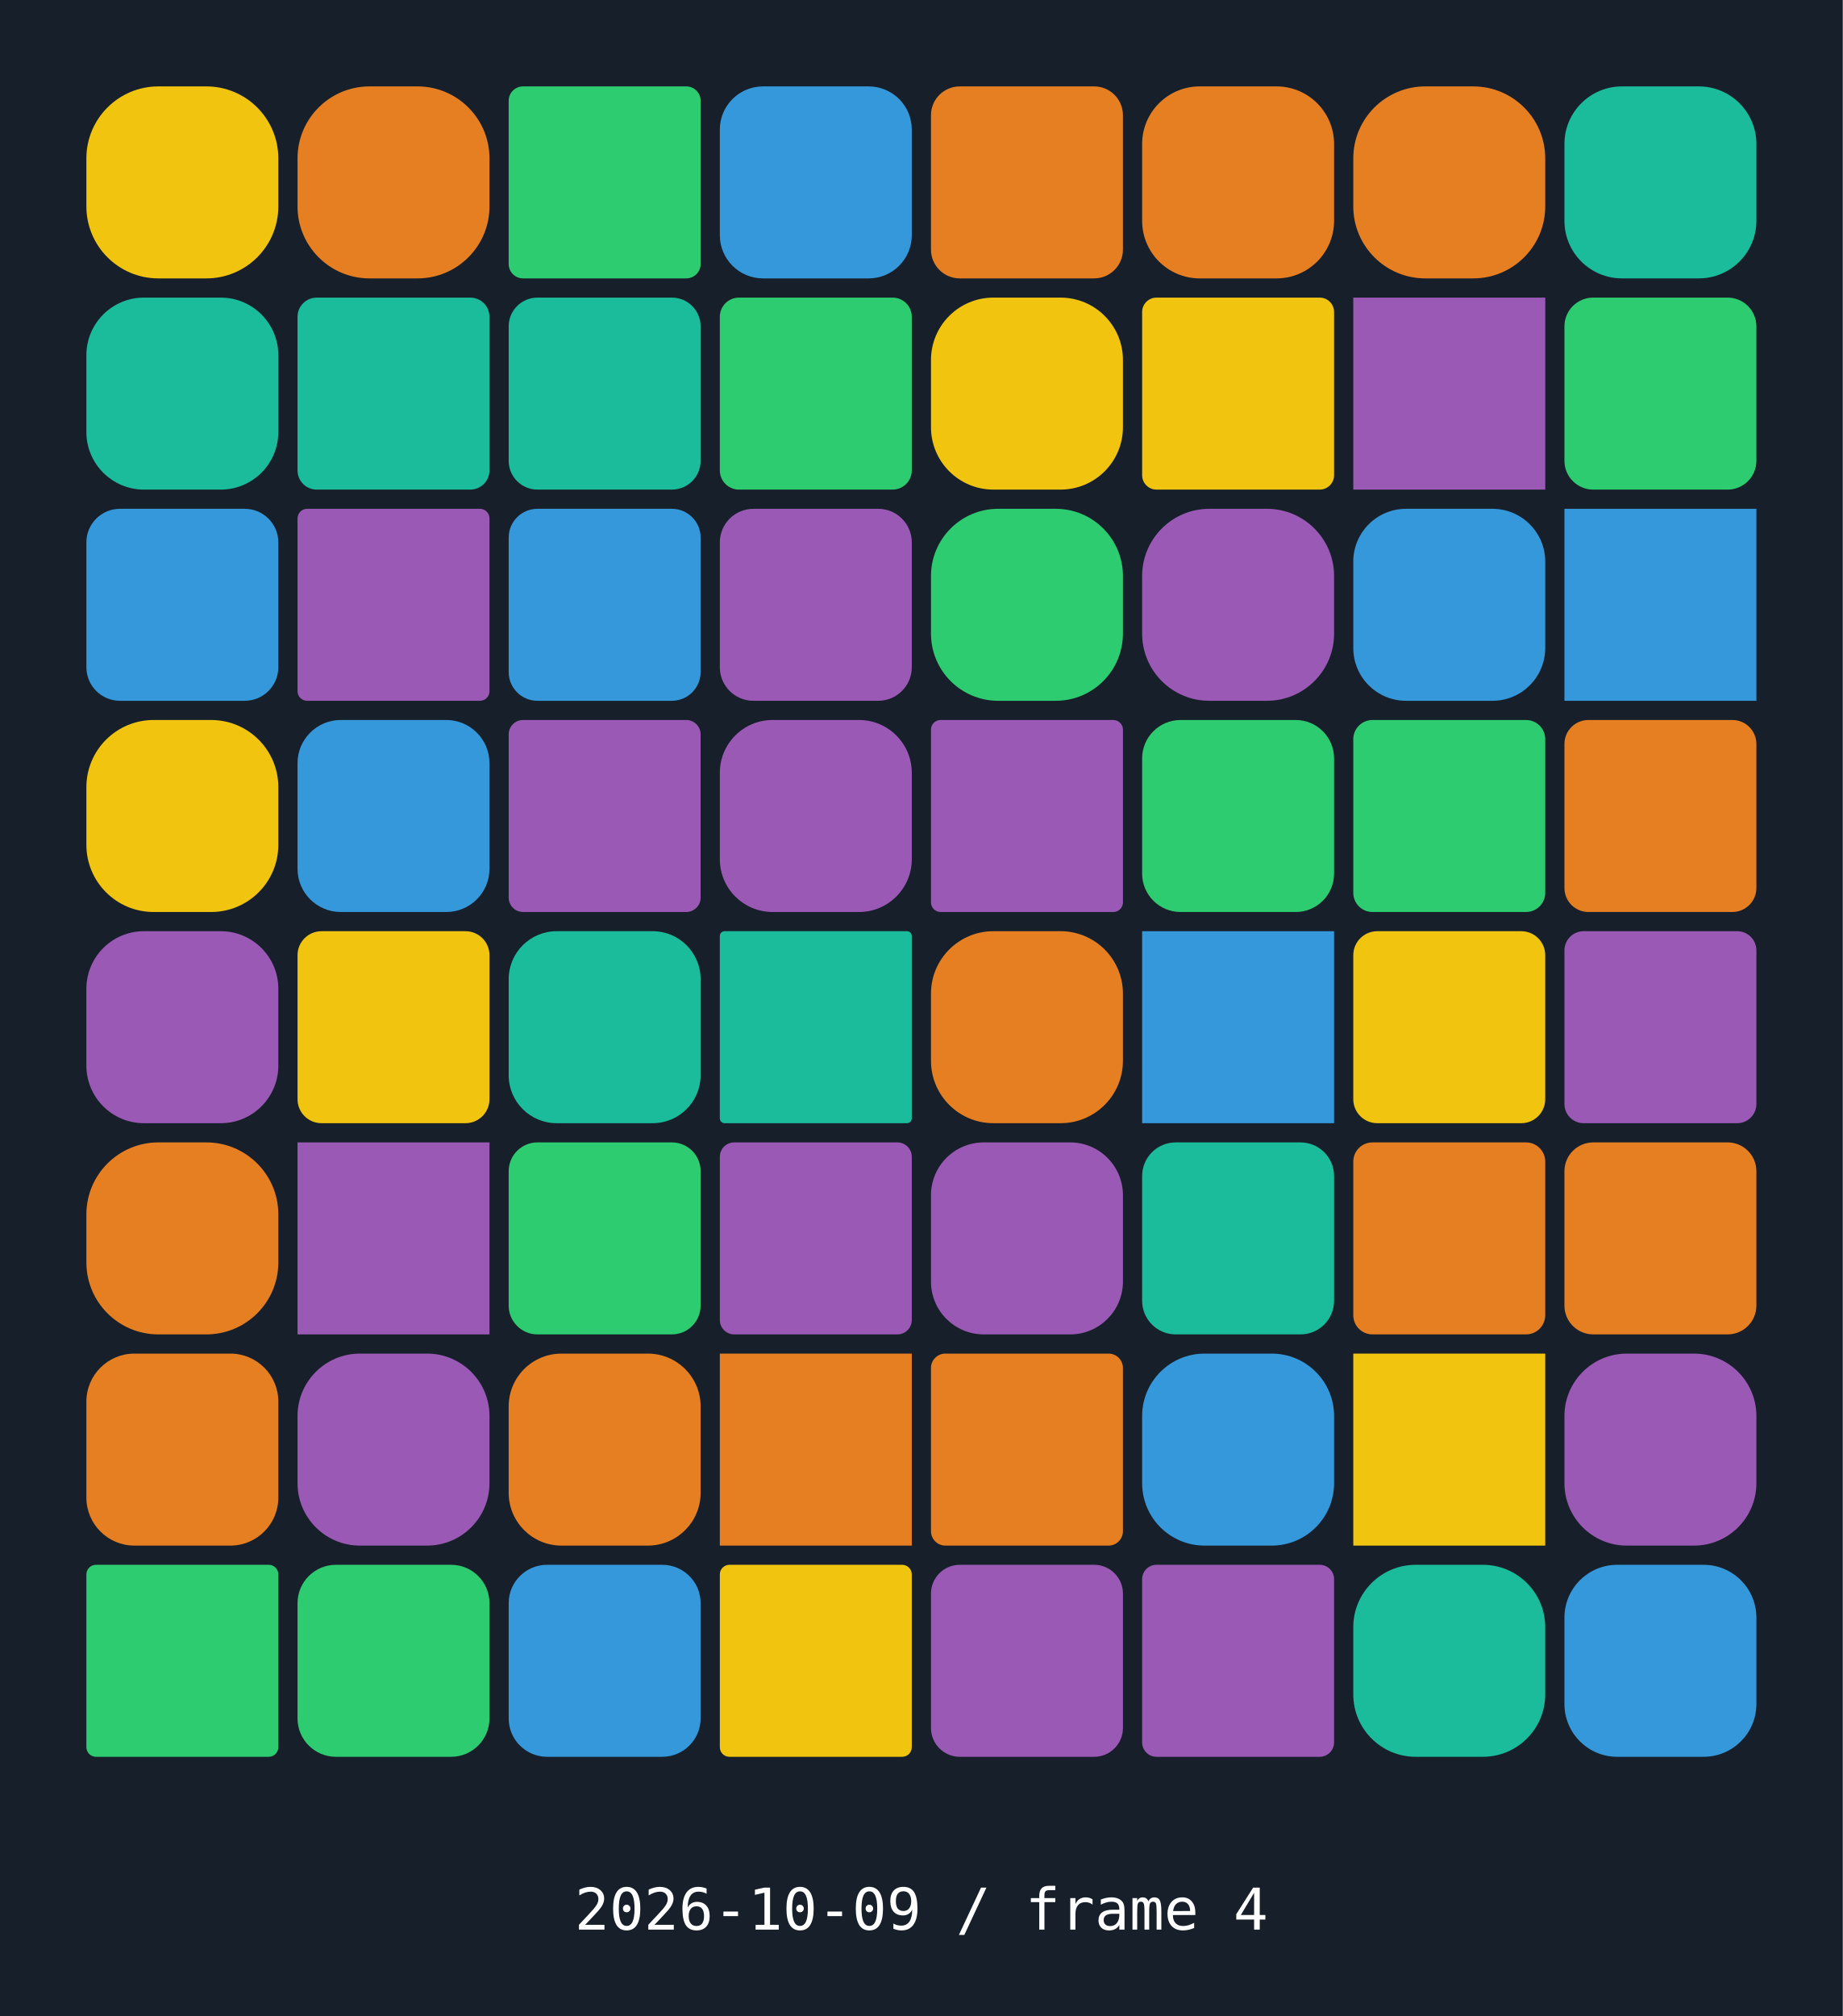
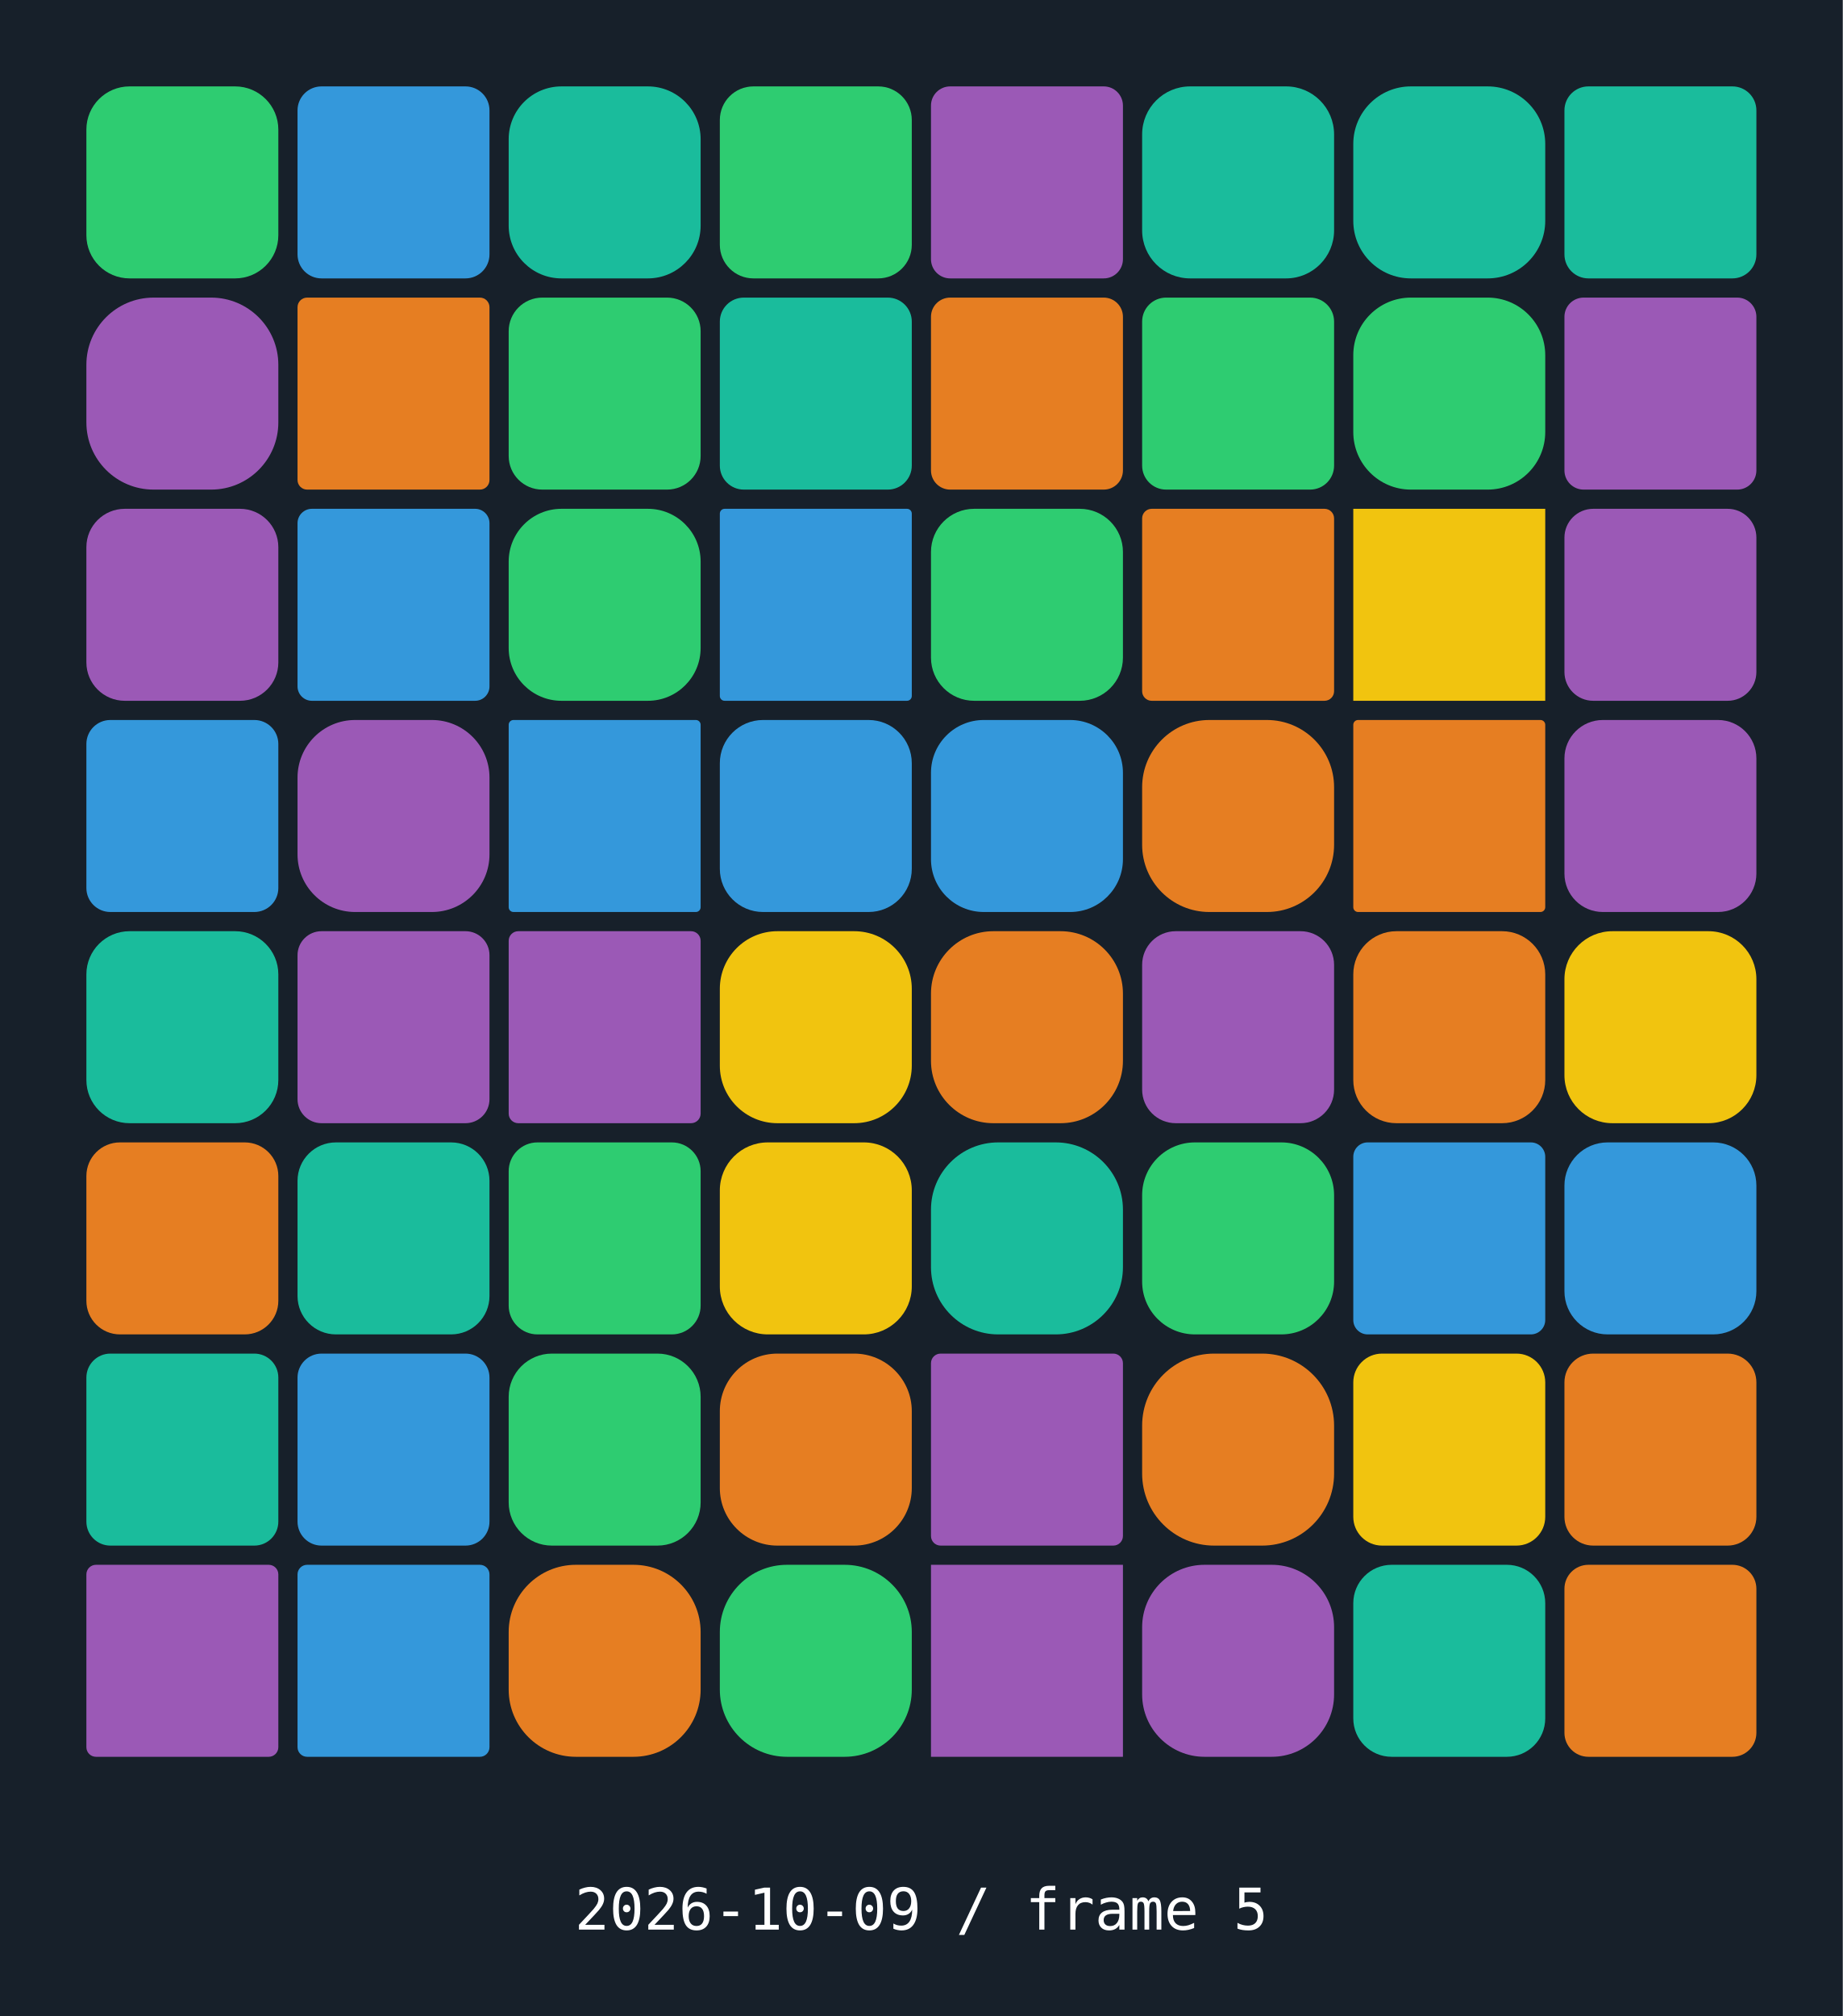
<svg xmlns="http://www.w3.org/2000/svg" width="384" height="420" viewBox="0 0 384 420">
  <rect width="384" height="420" fill="#17202a" />
-   <rect x="18" y="18" width="40" height="40" rx="15" fill="#f1c40f" />
-   <rect x="62" y="18" width="40" height="40" rx="15" fill="#e67e22" />
-   <rect x="106" y="18" width="40" height="40" rx="3" fill="#2ecc71" />
-   <rect x="150" y="18" width="40" height="40" rx="9" fill="#3498db" />
-   <rect x="194" y="18" width="40" height="40" rx="6" fill="#e67e22" />
-   <rect x="238" y="18" width="40" height="40" rx="12" fill="#e67e22" />
-   <rect x="282" y="18" width="40" height="40" rx="15" fill="#e67e22" />
-   <rect x="326" y="18" width="40" height="40" rx="12" fill="#1abc9c" />
-   <rect x="18" y="62" width="40" height="40" rx="12" fill="#1abc9c" />
-   <rect x="62" y="62" width="40" height="40" rx="4" fill="#1abc9c" />
-   <rect x="106" y="62" width="40" height="40" rx="6" fill="#1abc9c" />
-   <rect x="150" y="62" width="40" height="40" rx="4" fill="#2ecc71" />
-   <rect x="194" y="62" width="40" height="40" rx="13" fill="#f1c40f" />
-   <rect x="238" y="62" width="40" height="40" rx="3" fill="#f1c40f" />
-   <rect x="282" y="62" width="40" height="40" rx="0" fill="#9b59b6" />
-   <rect x="326" y="62" width="40" height="40" rx="6" fill="#2ecc71" />
-   <rect x="18" y="106" width="40" height="40" rx="7" fill="#3498db" />
-   <rect x="62" y="106" width="40" height="40" rx="2" fill="#9b59b6" />
-   <rect x="106" y="106" width="40" height="40" rx="6" fill="#3498db" />
-   <rect x="150" y="106" width="40" height="40" rx="7" fill="#9b59b6" />
-   <rect x="194" y="106" width="40" height="40" rx="14" fill="#2ecc71" />
-   <rect x="238" y="106" width="40" height="40" rx="14" fill="#9b59b6" />
-   <rect x="282" y="106" width="40" height="40" rx="11" fill="#3498db" />
-   <rect x="326" y="106" width="40" height="40" rx="0" fill="#3498db" />
-   <rect x="18" y="150" width="40" height="40" rx="14" fill="#f1c40f" />
-   <rect x="62" y="150" width="40" height="40" rx="9" fill="#3498db" />
-   <rect x="106" y="150" width="40" height="40" rx="3" fill="#9b59b6" />
-   <rect x="150" y="150" width="40" height="40" rx="11" fill="#9b59b6" />
-   <rect x="194" y="150" width="40" height="40" rx="2" fill="#9b59b6" />
-   <rect x="238" y="150" width="40" height="40" rx="8" fill="#2ecc71" />
-   <rect x="282" y="150" width="40" height="40" rx="4" fill="#2ecc71" />
-   <rect x="326" y="150" width="40" height="40" rx="5" fill="#e67e22" />
-   <rect x="18" y="194" width="40" height="40" rx="12" fill="#9b59b6" />
-   <rect x="62" y="194" width="40" height="40" rx="5" fill="#f1c40f" />
-   <rect x="106" y="194" width="40" height="40" rx="10" fill="#1abc9c" />
-   <rect x="150" y="194" width="40" height="40" rx="1" fill="#1abc9c" />
+   <rect x="18" y="18" width="40" height="40" rx="9" fill="#2ecc71" />
+   <rect x="62" y="18" width="40" height="40" rx="5" fill="#3498db" />
+   <rect x="106" y="18" width="40" height="40" rx="11" fill="#1abc9c" />
+   <rect x="150" y="18" width="40" height="40" rx="7" fill="#2ecc71" />
+   <rect x="194" y="18" width="40" height="40" rx="4" fill="#9b59b6" />
+   <rect x="238" y="18" width="40" height="40" rx="10" fill="#1abc9c" />
+   <rect x="282" y="18" width="40" height="40" rx="12" fill="#1abc9c" />
+   <rect x="326" y="18" width="40" height="40" rx="5" fill="#1abc9c" />
+   <rect x="18" y="62" width="40" height="40" rx="14" fill="#9b59b6" />
+   <rect x="62" y="62" width="40" height="40" rx="2" fill="#e67e22" />
+   <rect x="106" y="62" width="40" height="40" rx="7" fill="#2ecc71" />
+   <rect x="150" y="62" width="40" height="40" rx="5" fill="#1abc9c" />
+   <rect x="194" y="62" width="40" height="40" rx="4" fill="#e67e22" />
+   <rect x="238" y="62" width="40" height="40" rx="5" fill="#2ecc71" />
+   <rect x="282" y="62" width="40" height="40" rx="12" fill="#2ecc71" />
+   <rect x="326" y="62" width="40" height="40" rx="4" fill="#9b59b6" />
+   <rect x="18" y="106" width="40" height="40" rx="8" fill="#9b59b6" />
+   <rect x="62" y="106" width="40" height="40" rx="3" fill="#3498db" />
+   <rect x="106" y="106" width="40" height="40" rx="11" fill="#2ecc71" />
+   <rect x="150" y="106" width="40" height="40" rx="1" fill="#3498db" />
+   <rect x="194" y="106" width="40" height="40" rx="9" fill="#2ecc71" />
+   <rect x="238" y="106" width="40" height="40" rx="2" fill="#e67e22" />
+   <rect x="282" y="106" width="40" height="40" rx="0" fill="#f1c40f" />
+   <rect x="326" y="106" width="40" height="40" rx="6" fill="#9b59b6" />
+   <rect x="18" y="150" width="40" height="40" rx="5" fill="#3498db" />
+   <rect x="62" y="150" width="40" height="40" rx="12" fill="#9b59b6" />
+   <rect x="106" y="150" width="40" height="40" rx="1" fill="#3498db" />
+   <rect x="150" y="150" width="40" height="40" rx="9" fill="#3498db" />
+   <rect x="194" y="150" width="40" height="40" rx="11" fill="#3498db" />
+   <rect x="238" y="150" width="40" height="40" rx="14" fill="#e67e22" />
+   <rect x="282" y="150" width="40" height="40" rx="1" fill="#e67e22" />
+   <rect x="326" y="150" width="40" height="40" rx="8" fill="#9b59b6" />
+   <rect x="18" y="194" width="40" height="40" rx="9" fill="#1abc9c" />
+   <rect x="62" y="194" width="40" height="40" rx="5" fill="#9b59b6" />
+   <rect x="106" y="194" width="40" height="40" rx="2" fill="#9b59b6" />
+   <rect x="150" y="194" width="40" height="40" rx="12" fill="#f1c40f" />
  <rect x="194" y="194" width="40" height="40" rx="13" fill="#e67e22" />
-   <rect x="238" y="194" width="40" height="40" rx="0" fill="#3498db" />
-   <rect x="282" y="194" width="40" height="40" rx="5" fill="#f1c40f" />
-   <rect x="326" y="194" width="40" height="40" rx="4" fill="#9b59b6" />
-   <rect x="18" y="238" width="40" height="40" rx="15" fill="#e67e22" />
-   <rect x="62" y="238" width="40" height="40" rx="0" fill="#9b59b6" />
+   <rect x="238" y="194" width="40" height="40" rx="7" fill="#9b59b6" />
+   <rect x="282" y="194" width="40" height="40" rx="9" fill="#e67e22" />
+   <rect x="326" y="194" width="40" height="40" rx="10" fill="#f1c40f" />
+   <rect x="18" y="238" width="40" height="40" rx="7" fill="#e67e22" />
+   <rect x="62" y="238" width="40" height="40" rx="8" fill="#1abc9c" />
  <rect x="106" y="238" width="40" height="40" rx="6" fill="#2ecc71" />
-   <rect x="150" y="238" width="40" height="40" rx="3" fill="#9b59b6" />
-   <rect x="194" y="238" width="40" height="40" rx="11" fill="#9b59b6" />
-   <rect x="238" y="238" width="40" height="40" rx="7" fill="#1abc9c" />
-   <rect x="282" y="238" width="40" height="40" rx="4" fill="#e67e22" />
-   <rect x="326" y="238" width="40" height="40" rx="6" fill="#e67e22" />
-   <rect x="18" y="282" width="40" height="40" rx="10" fill="#e67e22" />
-   <rect x="62" y="282" width="40" height="40" rx="13" fill="#9b59b6" />
-   <rect x="106" y="282" width="40" height="40" rx="11" fill="#e67e22" />
-   <rect x="150" y="282" width="40" height="40" rx="0" fill="#e67e22" />
-   <rect x="194" y="282" width="40" height="40" rx="3" fill="#e67e22" />
-   <rect x="238" y="282" width="40" height="40" rx="13" fill="#3498db" />
-   <rect x="282" y="282" width="40" height="40" rx="0" fill="#f1c40f" />
-   <rect x="326" y="282" width="40" height="40" rx="13" fill="#9b59b6" />
-   <rect x="18" y="326" width="40" height="40" rx="2" fill="#2ecc71" />
-   <rect x="62" y="326" width="40" height="40" rx="8" fill="#2ecc71" />
-   <rect x="106" y="326" width="40" height="40" rx="8" fill="#3498db" />
-   <rect x="150" y="326" width="40" height="40" rx="2" fill="#f1c40f" />
-   <rect x="194" y="326" width="40" height="40" rx="6" fill="#9b59b6" />
-   <rect x="238" y="326" width="40" height="40" rx="3" fill="#9b59b6" />
-   <rect x="282" y="326" width="40" height="40" rx="13" fill="#1abc9c" />
-   <rect x="326" y="326" width="40" height="40" rx="11" fill="#3498db" />
-   <text x="192" y="402" text-anchor="middle" fill="#ffffff" font-family="monospace">2026-10-09 / frame 4</text>
+   <rect x="150" y="238" width="40" height="40" rx="10" fill="#f1c40f" />
+   <rect x="194" y="238" width="40" height="40" rx="14" fill="#1abc9c" />
+   <rect x="238" y="238" width="40" height="40" rx="11" fill="#2ecc71" />
+   <rect x="282" y="238" width="40" height="40" rx="3" fill="#3498db" />
+   <rect x="326" y="238" width="40" height="40" rx="9" fill="#3498db" />
+   <rect x="18" y="282" width="40" height="40" rx="5" fill="#1abc9c" />
+   <rect x="62" y="282" width="40" height="40" rx="5" fill="#3498db" />
+   <rect x="106" y="282" width="40" height="40" rx="9" fill="#2ecc71" />
+   <rect x="150" y="282" width="40" height="40" rx="12" fill="#e67e22" />
+   <rect x="194" y="282" width="40" height="40" rx="2" fill="#9b59b6" />
+   <rect x="238" y="282" width="40" height="40" rx="15" fill="#e67e22" />
+   <rect x="282" y="282" width="40" height="40" rx="6" fill="#f1c40f" />
+   <rect x="326" y="282" width="40" height="40" rx="6" fill="#e67e22" />
+   <rect x="18" y="326" width="40" height="40" rx="2" fill="#9b59b6" />
+   <rect x="62" y="326" width="40" height="40" rx="2" fill="#3498db" />
+   <rect x="106" y="326" width="40" height="40" rx="14" fill="#e67e22" />
+   <rect x="150" y="326" width="40" height="40" rx="14" fill="#2ecc71" />
+   <rect x="194" y="326" width="40" height="40" rx="0" fill="#9b59b6" />
+   <rect x="238" y="326" width="40" height="40" rx="13" fill="#9b59b6" />
+   <rect x="282" y="326" width="40" height="40" rx="8" fill="#1abc9c" />
+   <rect x="326" y="326" width="40" height="40" rx="5" fill="#e67e22" />
+   <text x="192" y="402" text-anchor="middle" fill="#ffffff" font-family="monospace">2026-10-09 / frame 5</text>
</svg>
